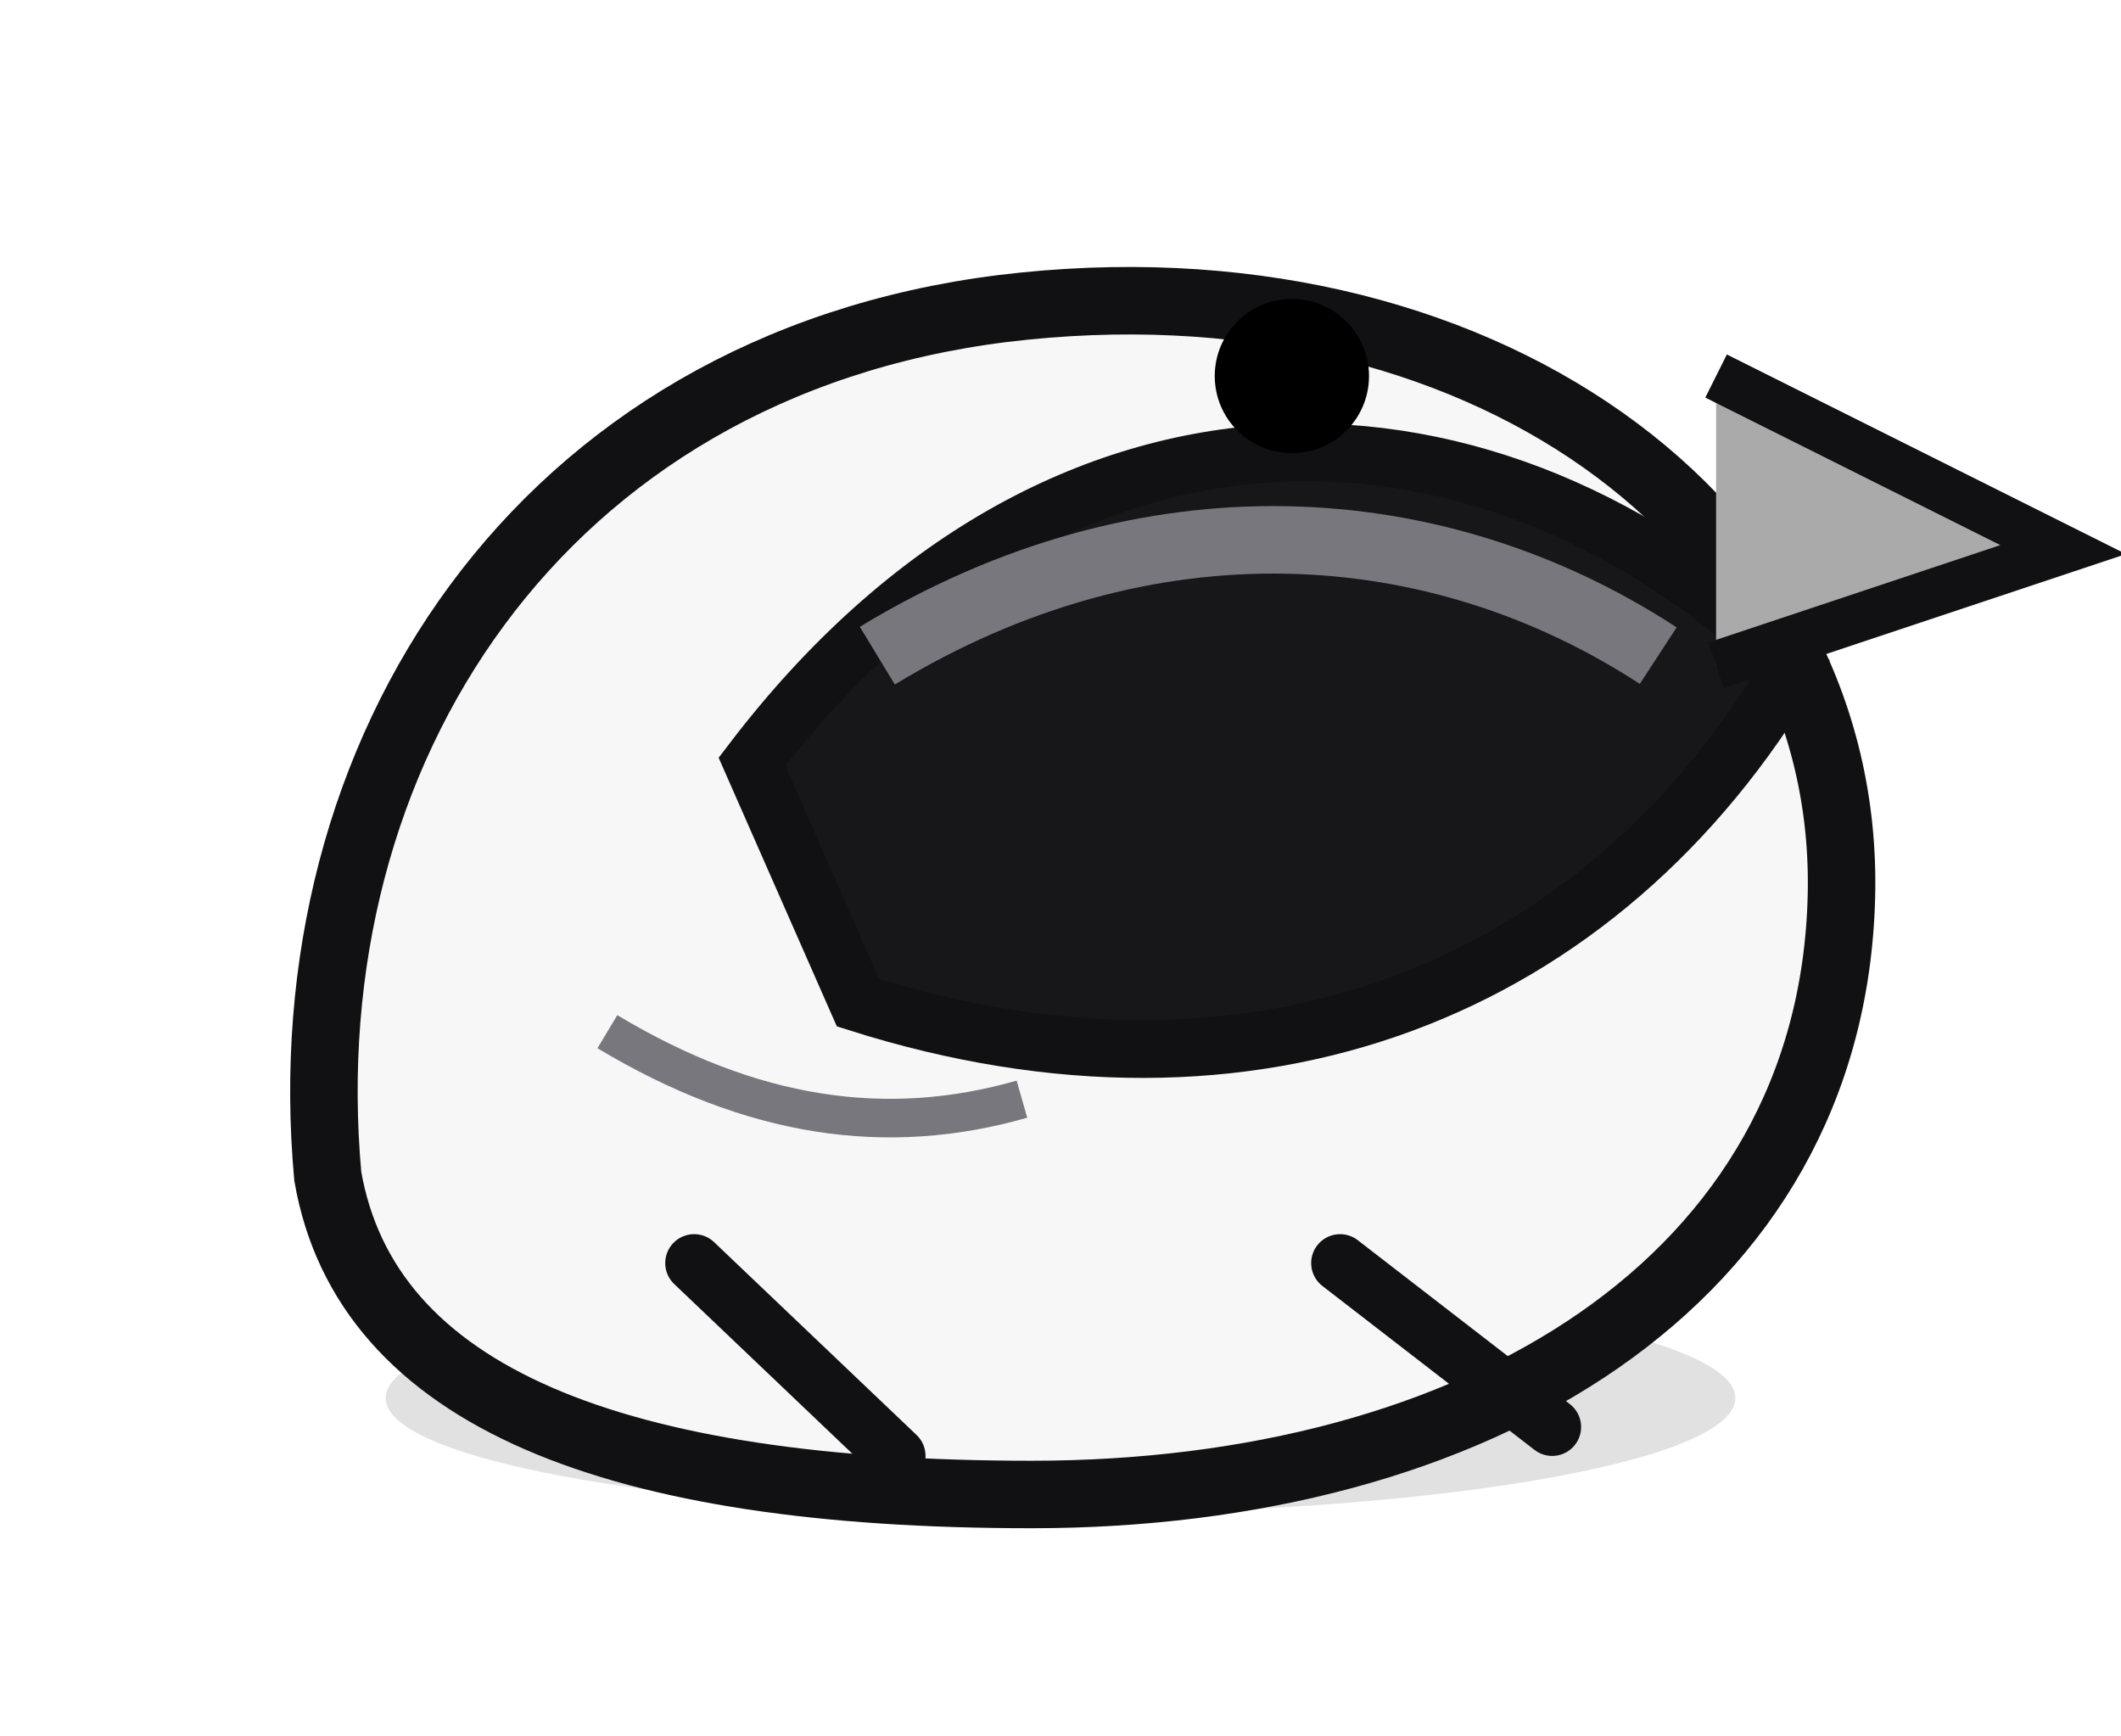
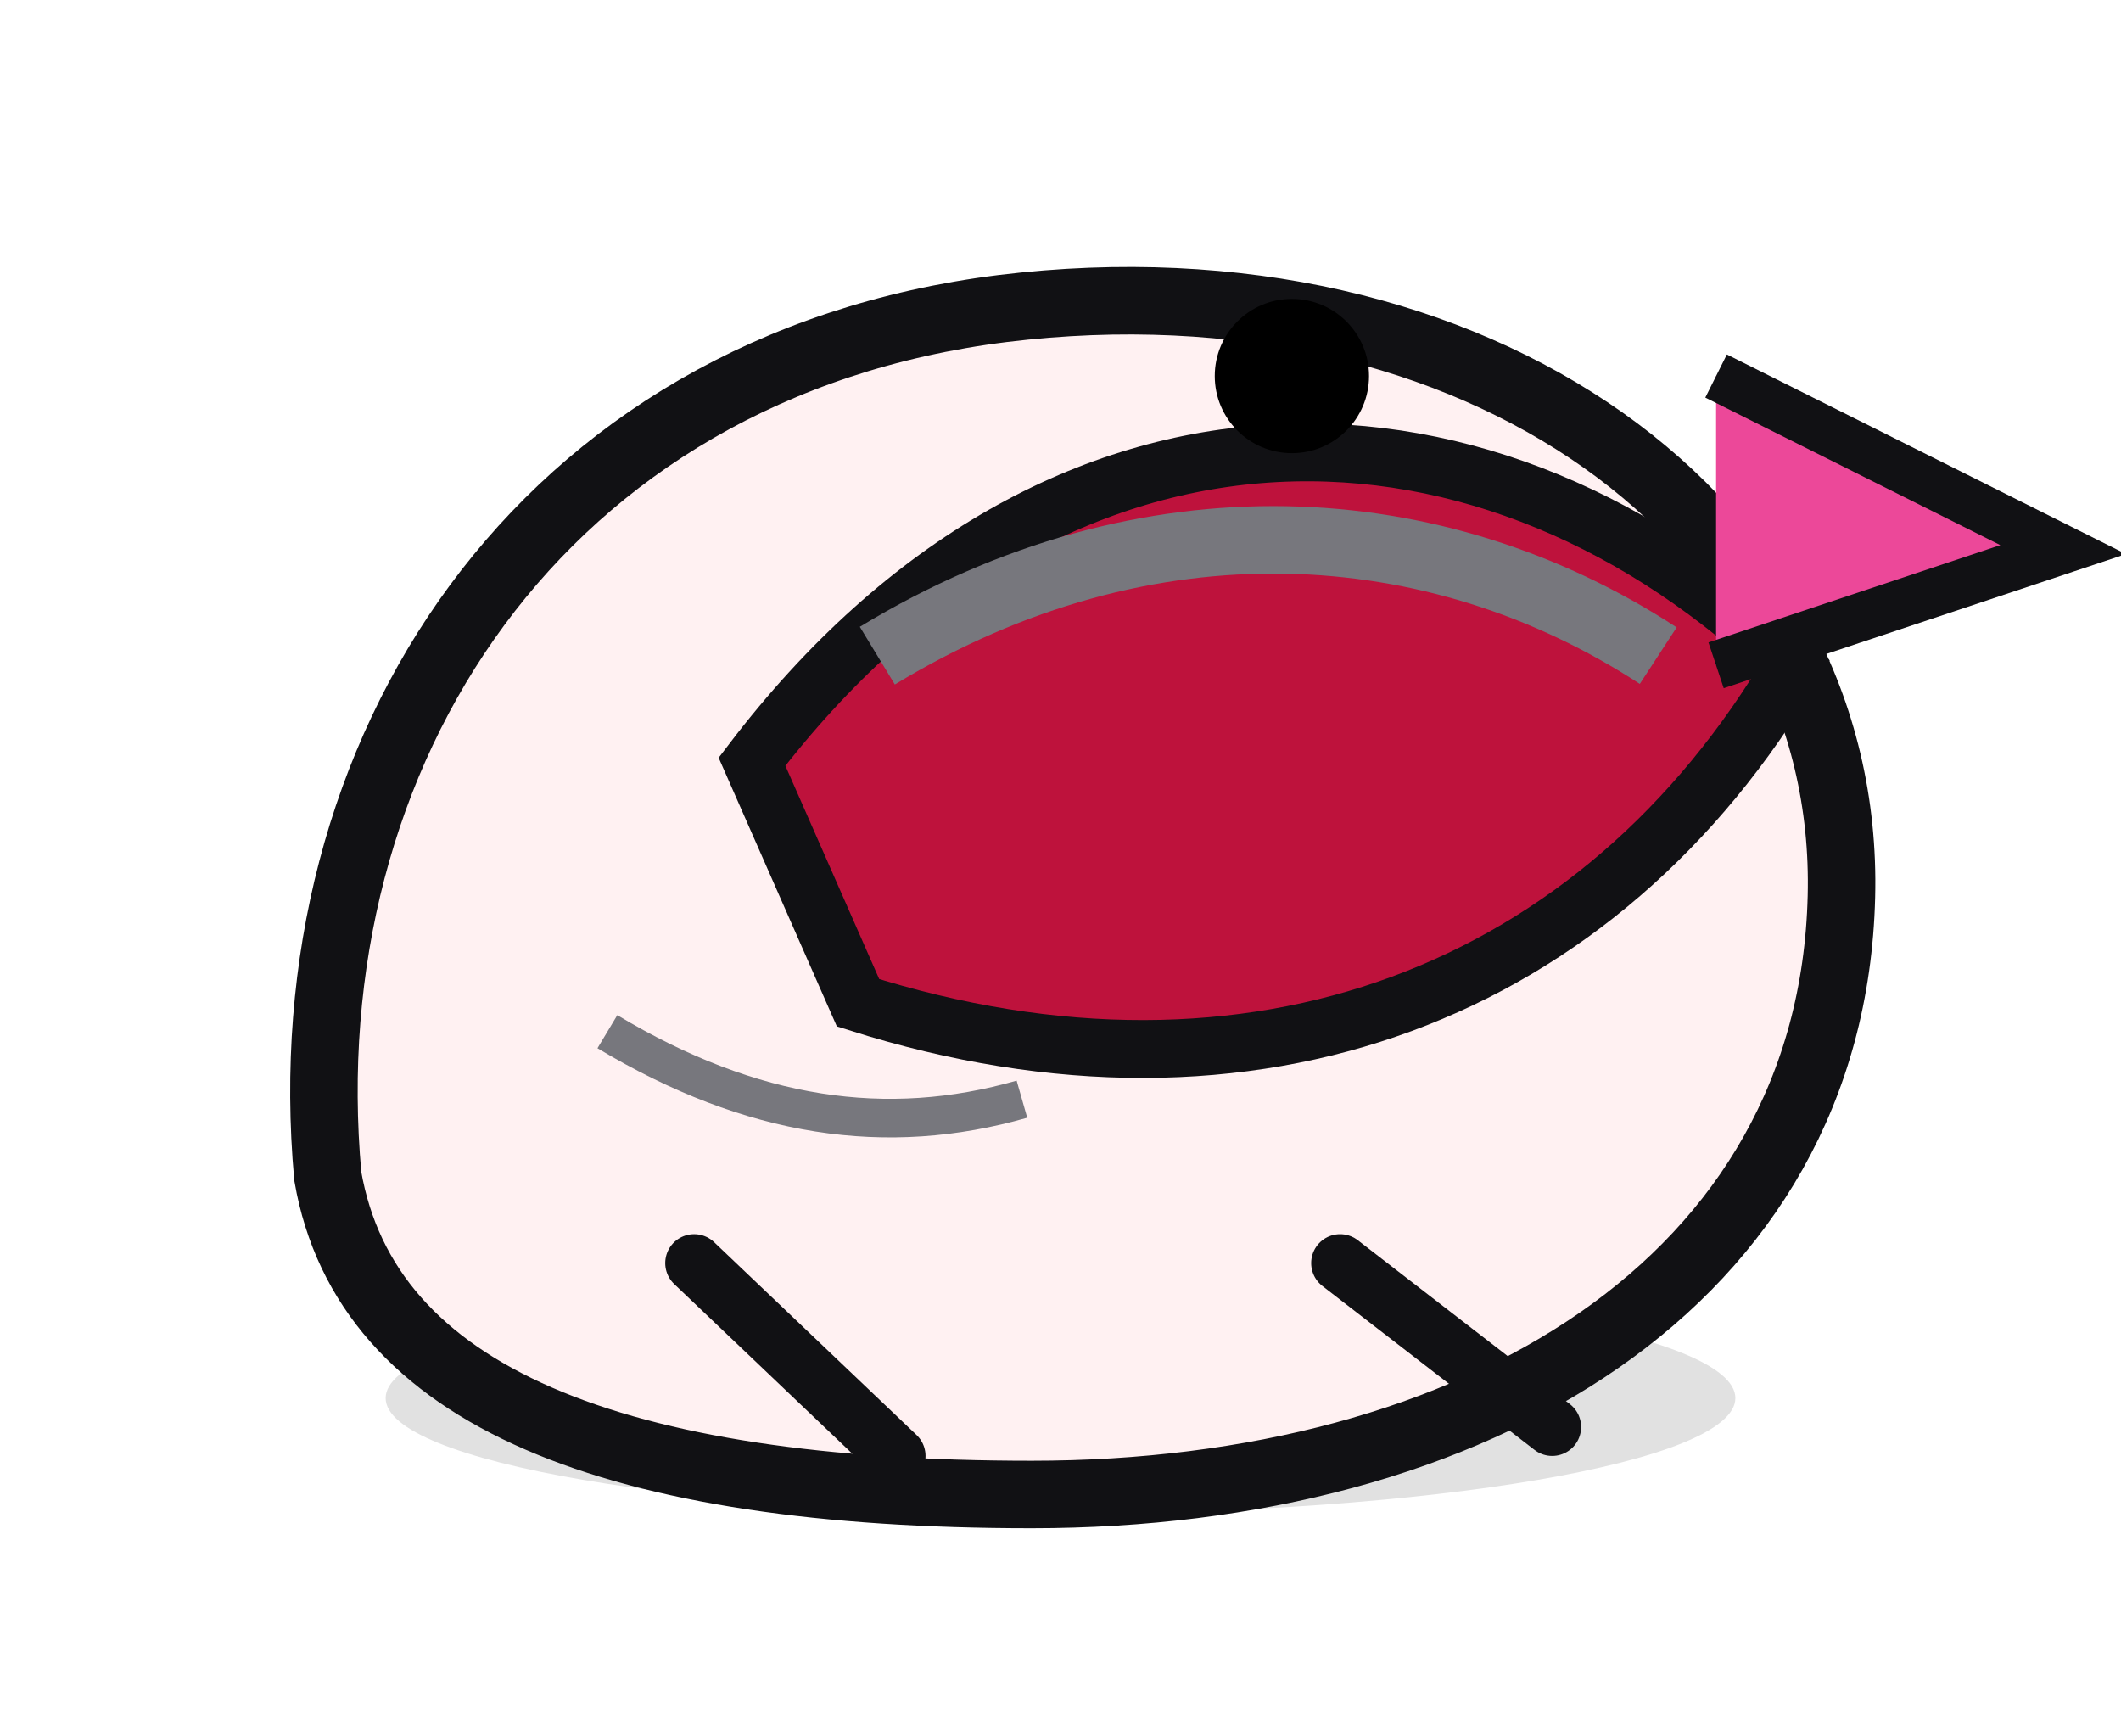
<svg xmlns="http://www.w3.org/2000/svg" viewBox="0 0 220 180">
  <defs>
    <linearGradient id="g" x1="0" y1="0" x2="1" y2="1">
      <stop stop-color="#f5f5f5" />
      <stop offset="1" stop-color="#8b8b8f" />
    </linearGradient>
  </defs>
  <ellipse cx="110" cy="145" rx="70" ry="12" fill="#000" opacity=".12" />
-   <path d="M34 122c-4-44 22-84 70-90 49-6 88 22 87 61-1 40-38 62-84 62-43 0-69-10-73-33Z" fill="#f7f7f7" stroke="#111114" stroke-width="7" />
-   <path d="M78 79c32-42 77-40 108-10-20 34-56 48-97 35Z" fill="#171719" stroke="#111114" stroke-width="6" />
+   <path d="M34 122c-4-44 22-84 70-90 49-6 88 22 87 61-1 40-38 62-84 62-43 0-69-10-73-33Z" fill="#fff1f2" stroke="#111114" stroke-width="7" />
+   <path d="M78 79c32-42 77-40 108-10-20 34-56 48-97 35Z" fill="#be123c" stroke="#111114" stroke-width="6" />
  <path d="M91 68c28-17 58-15 81 0" fill="none" stroke="#77777d" stroke-width="7" />
  <circle cx="134" cy="39" r="8" fill="#000" />
-   <path d="M178 39l36 18-36 12" fill="#aaa" stroke="#111114" stroke-width="5" />
+   <path d="M178 39l36 18-36 12" fill="#ec4899" stroke="#111114" stroke-width="5" />
  <path d="M72 131l21 20m46-20 22 17" stroke="#111114" stroke-width="6" stroke-linecap="round" />
  <path d="M63 107c15 9 29 11 43 7" fill="none" stroke="#77777d" stroke-width="4" />
</svg>
